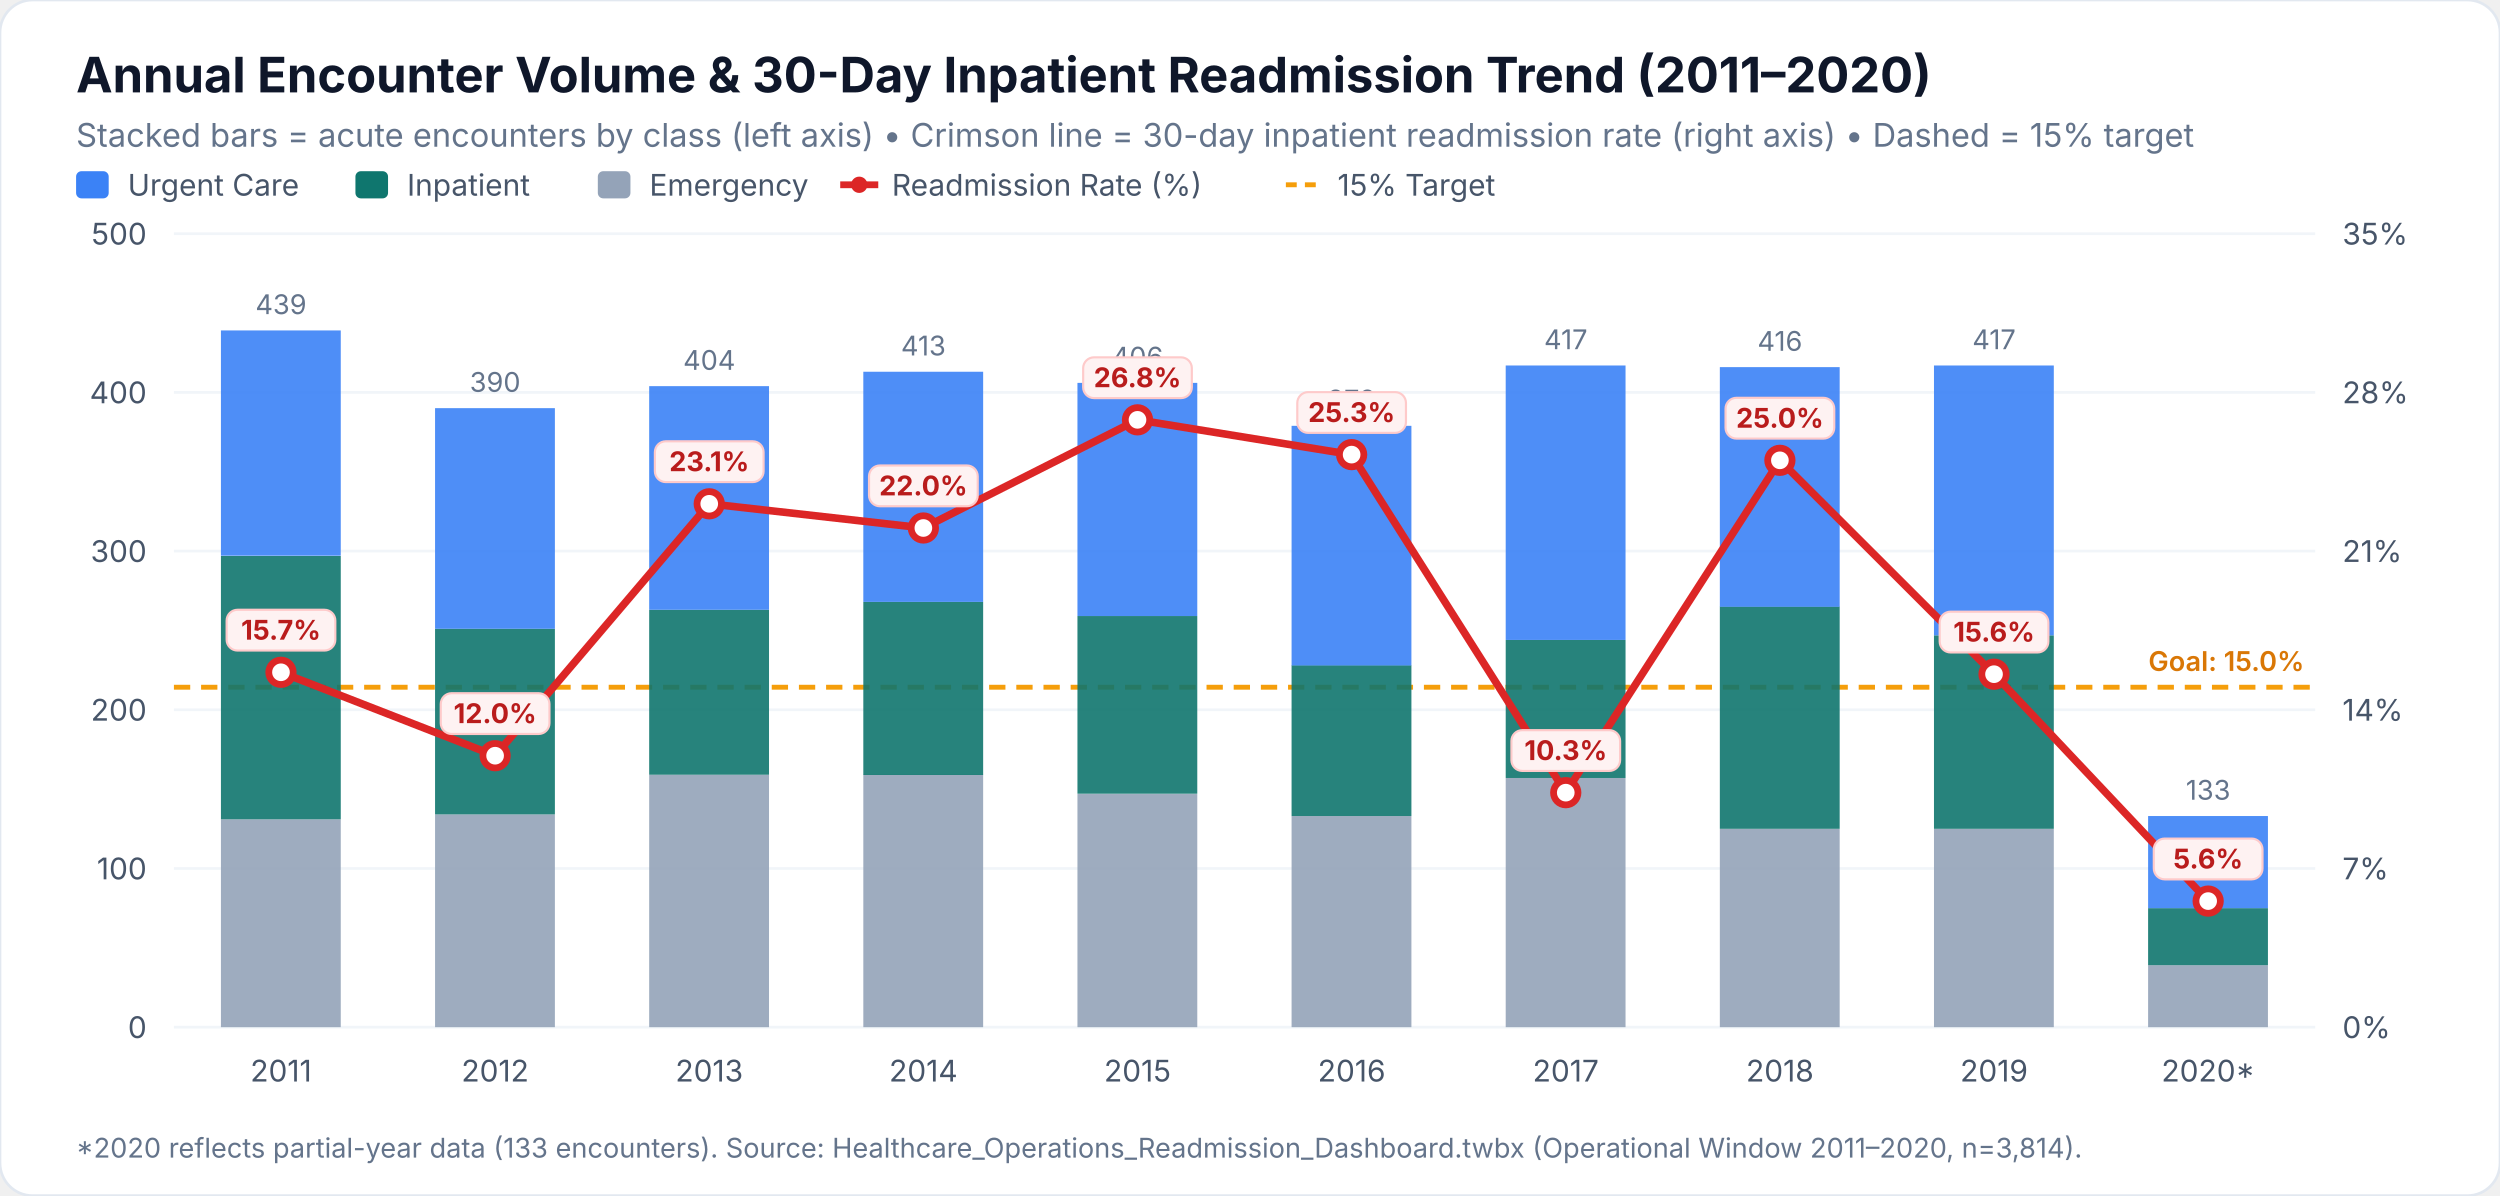
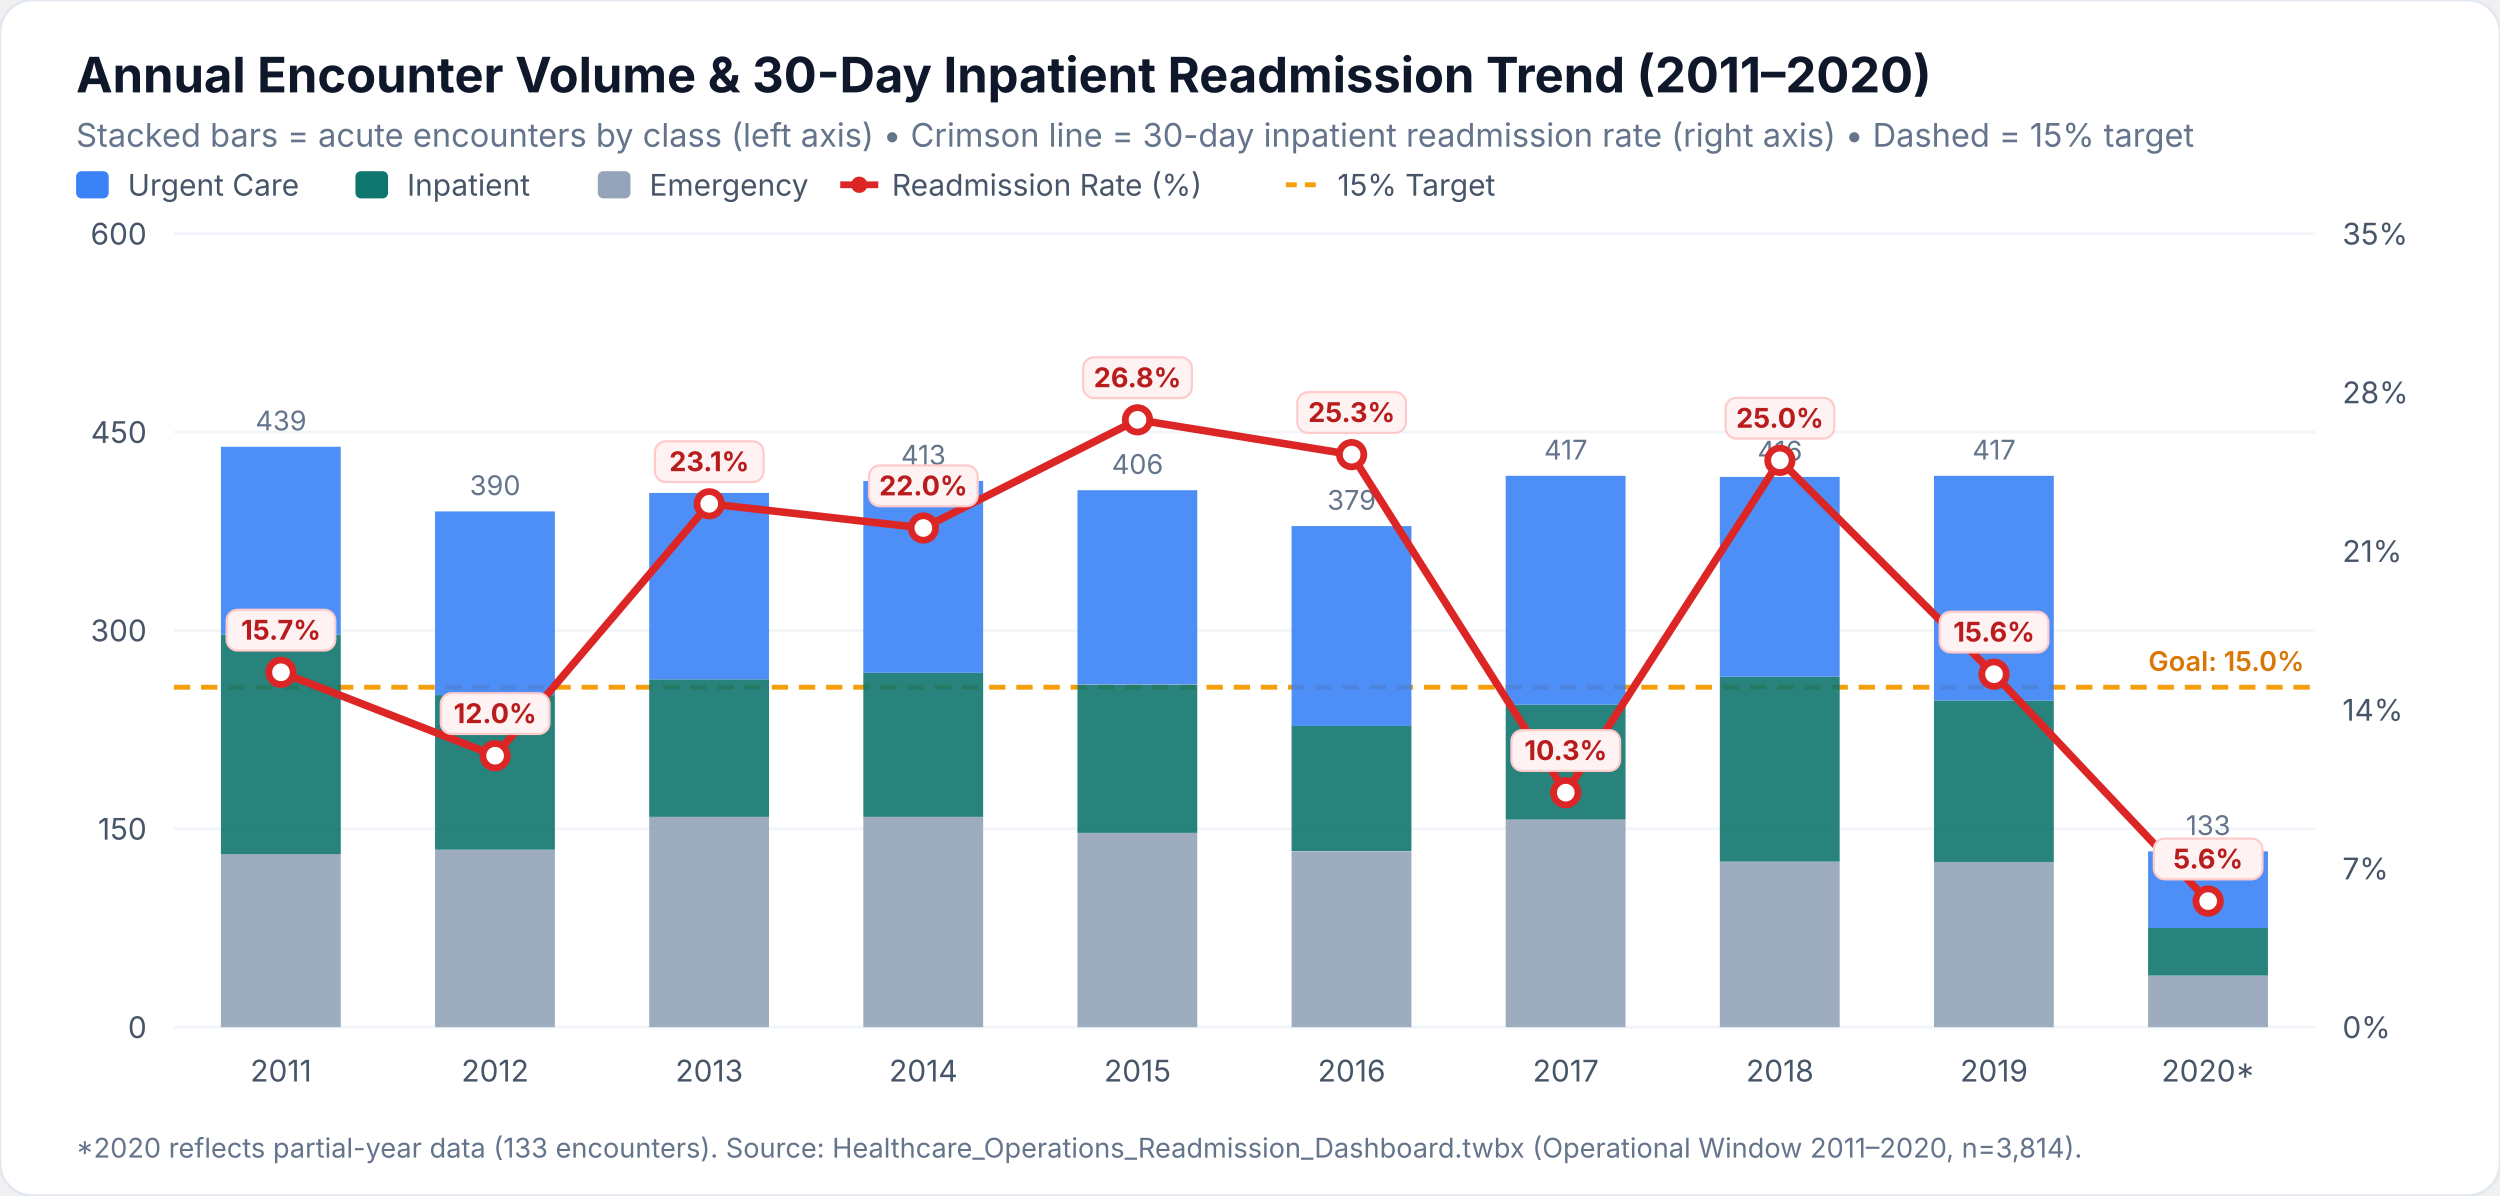
<svg xmlns="http://www.w3.org/2000/svg" viewBox="0 0 920 440" width="920" height="440" role="img" aria-label="Annual Encounter Volume &amp; 30-Day Inpatient Readmission Rate (2011-2020)">
  <rect width="920" height="440" rx="12" fill="#ffffff" stroke="#e2e8f0" stroke-width="1" />
  <text x="28" y="34" font-family="Inter, -apple-system, BlinkMacSystemFont, 'Segoe UI', Roboto, Helvetica, Arial, sans-serif" font-size="18" font-weight="700" fill="#0f172a">Annual Encounter Volume &amp; 30-Day Inpatient Readmission Trend (2011–2020)</text>
  <text x="28" y="54" font-family="Inter, -apple-system, BlinkMacSystemFont, 'Segoe UI', Roboto, Helvetica, Arial, sans-serif" font-size="12" fill="#64748b">Stacked bars = acute encounters by class (left axis)  •  Crimson line = 30-day inpatient readmission rate (right axis)  •  Dashed = 15% target</text>
  <rect x="28" y="63" width="12" height="10" rx="2" fill="#3b82f6" />
  <text x="47" y="72" font-family="Inter, -apple-system, BlinkMacSystemFont, 'Segoe UI', Roboto, Helvetica, Arial, sans-serif" font-size="11" fill="#475569">Urgent Care</text>
  <rect x="130.8" y="63" width="12" height="10" rx="2" fill="#0f766e" />
  <text x="149.8" y="72" font-family="Inter, -apple-system, BlinkMacSystemFont, 'Segoe UI', Roboto, Helvetica, Arial, sans-serif" font-size="11" fill="#475569">Inpatient</text>
  <rect x="220.0" y="63" width="12" height="10" rx="2" fill="#94a3b8" />
  <text x="239.0" y="72" font-family="Inter, -apple-system, BlinkMacSystemFont, 'Segoe UI', Roboto, Helvetica, Arial, sans-serif" font-size="11" fill="#475569">Emergency</text>
  <line x1="309.2" y1="68" x2="323.2" y2="68" stroke="#dc2626" stroke-width="2.5" />
  <circle cx="316.2" cy="68" r="3" fill="#dc2626" />
  <text x="328.2" y="72" font-family="Inter, -apple-system, BlinkMacSystemFont, 'Segoe UI', Roboto, Helvetica, Arial, sans-serif" font-size="11" fill="#475569">Readmission Rate (%)</text>
  <line x1="473.2" y1="68" x2="487.2" y2="68" stroke="#f59e0b" stroke-width="1.8" stroke-dasharray="4 3" />
  <text x="492.2" y="72" font-family="Inter, -apple-system, BlinkMacSystemFont, 'Segoe UI', Roboto, Helvetica, Arial, sans-serif" font-size="11" fill="#475569">15% Target</text>
  <line x1="64" y1="378.0" x2="852" y2="378.0" stroke="#f1f5f9" stroke-width="1" />
  <text x="54" y="382.0" text-anchor="end" font-family="Inter, -apple-system, BlinkMacSystemFont, 'Segoe UI', Roboto, Helvetica, Arial, sans-serif" font-size="11" fill="#475569">0</text>
-   <line x1="64" y1="319.6" x2="852" y2="319.6" stroke="#f1f5f9" stroke-width="1" />
-   <text x="54" y="323.6" text-anchor="end" font-family="Inter, -apple-system, BlinkMacSystemFont, 'Segoe UI', Roboto, Helvetica, Arial, sans-serif" font-size="11" fill="#475569">100</text>
-   <line x1="64" y1="261.2" x2="852" y2="261.2" stroke="#f1f5f9" stroke-width="1" />
-   <text x="54" y="265.2" text-anchor="end" font-family="Inter, -apple-system, BlinkMacSystemFont, 'Segoe UI', Roboto, Helvetica, Arial, sans-serif" font-size="11" fill="#475569">200</text>
-   <line x1="64" y1="202.8" x2="852" y2="202.8" stroke="#f1f5f9" stroke-width="1" />
-   <text x="54" y="206.8" text-anchor="end" font-family="Inter, -apple-system, BlinkMacSystemFont, 'Segoe UI', Roboto, Helvetica, Arial, sans-serif" font-size="11" fill="#475569">300</text>
-   <line x1="64" y1="144.4" x2="852" y2="144.4" stroke="#f1f5f9" stroke-width="1" />
-   <text x="54" y="148.4" text-anchor="end" font-family="Inter, -apple-system, BlinkMacSystemFont, 'Segoe UI', Roboto, Helvetica, Arial, sans-serif" font-size="11" fill="#475569">400</text>
+   <line x1="64" y1="305.0" x2="852" y2="305.0" stroke="#f1f5f9" stroke-width="1" />
+   <text x="54" y="309.0" text-anchor="end" font-family="Inter, -apple-system, BlinkMacSystemFont, 'Segoe UI', Roboto, Helvetica, Arial, sans-serif" font-size="11" fill="#475569">150</text>
+   <line x1="64" y1="232.0" x2="852" y2="232.0" stroke="#f1f5f9" stroke-width="1" />
+   <text x="54" y="236.0" text-anchor="end" font-family="Inter, -apple-system, BlinkMacSystemFont, 'Segoe UI', Roboto, Helvetica, Arial, sans-serif" font-size="11" fill="#475569">300</text>
+   <line x1="64" y1="159.0" x2="852" y2="159.0" stroke="#f1f5f9" stroke-width="1" />
+   <text x="54" y="163.0" text-anchor="end" font-family="Inter, -apple-system, BlinkMacSystemFont, 'Segoe UI', Roboto, Helvetica, Arial, sans-serif" font-size="11" fill="#475569">450</text>
  <line x1="64" y1="86.0" x2="852" y2="86.0" stroke="#f1f5f9" stroke-width="1" />
-   <text x="54" y="90.0" text-anchor="end" font-family="Inter, -apple-system, BlinkMacSystemFont, 'Segoe UI', Roboto, Helvetica, Arial, sans-serif" font-size="11" fill="#475569">500</text>
+   <text x="54" y="90.0" text-anchor="end" font-family="Inter, -apple-system, BlinkMacSystemFont, 'Segoe UI', Roboto, Helvetica, Arial, sans-serif" font-size="11" fill="#475569">600</text>
  <text x="862" y="382.0" text-anchor="start" font-family="Inter, -apple-system, BlinkMacSystemFont, 'Segoe UI', Roboto, Helvetica, Arial, sans-serif" font-size="11" fill="#475569">0%</text>
  <text x="862" y="323.6" text-anchor="start" font-family="Inter, -apple-system, BlinkMacSystemFont, 'Segoe UI', Roboto, Helvetica, Arial, sans-serif" font-size="11" fill="#475569">7%</text>
  <text x="862" y="265.2" text-anchor="start" font-family="Inter, -apple-system, BlinkMacSystemFont, 'Segoe UI', Roboto, Helvetica, Arial, sans-serif" font-size="11" fill="#475569">14%</text>
  <text x="862" y="206.8" text-anchor="start" font-family="Inter, -apple-system, BlinkMacSystemFont, 'Segoe UI', Roboto, Helvetica, Arial, sans-serif" font-size="11" fill="#475569">21%</text>
  <text x="862" y="148.4" text-anchor="start" font-family="Inter, -apple-system, BlinkMacSystemFont, 'Segoe UI', Roboto, Helvetica, Arial, sans-serif" font-size="11" fill="#475569">28%</text>
  <text x="862" y="90.0" text-anchor="start" font-family="Inter, -apple-system, BlinkMacSystemFont, 'Segoe UI', Roboto, Helvetica, Arial, sans-serif" font-size="11" fill="#475569">35%</text>
  <line x1="64" y1="252.9" x2="852" y2="252.9" stroke="#f59e0b" stroke-width="1.8" stroke-dasharray="6 4" />
  <text x="848" y="246.9" text-anchor="end" font-family="Inter, -apple-system, BlinkMacSystemFont, 'Segoe UI', Roboto, Helvetica, Arial, sans-serif" font-size="10" font-weight="600" fill="#d97706">Goal: 15.0%</text>
-   <rect x="81.3" y="301.5" width="44.1" height="76.5" fill="#94a3b8" opacity="0.9" />
-   <rect x="81.3" y="204.6" width="44.1" height="96.9" fill="#0f766e" opacity="0.9" />
-   <rect x="81.3" y="121.6" width="44.1" height="82.9" fill="#3b82f6" opacity="0.9" />
-   <text x="103.4" y="115.6" text-anchor="middle" font-family="Inter, -apple-system, BlinkMacSystemFont, 'Segoe UI', Roboto, Helvetica, Arial, sans-serif" font-size="10" fill="#64748b">439</text>
+   <rect x="81.3" y="314.2" width="44.1" height="63.8" fill="#94a3b8" opacity="0.9" />
+   <rect x="81.3" y="233.5" width="44.1" height="80.8" fill="#0f766e" opacity="0.9" />
+   <rect x="81.3" y="164.4" width="44.1" height="69.1" fill="#3b82f6" opacity="0.9" />
+   <text x="103.4" y="158.4" text-anchor="middle" font-family="Inter, -apple-system, BlinkMacSystemFont, 'Segoe UI', Roboto, Helvetica, Arial, sans-serif" font-size="10" fill="#64748b">439</text>
  <text x="103.4" y="398" text-anchor="middle" font-family="Inter, -apple-system, BlinkMacSystemFont, 'Segoe UI', Roboto, Helvetica, Arial, sans-serif" font-size="11" fill="#475569">2011</text>
-   <rect x="160.1" y="299.7" width="44.1" height="78.3" fill="#94a3b8" opacity="0.9" />
-   <rect x="160.1" y="231.4" width="44.1" height="68.3" fill="#0f766e" opacity="0.9" />
-   <rect x="160.1" y="150.2" width="44.1" height="81.2" fill="#3b82f6" opacity="0.9" />
-   <text x="182.2" y="144.2" text-anchor="middle" font-family="Inter, -apple-system, BlinkMacSystemFont, 'Segoe UI', Roboto, Helvetica, Arial, sans-serif" font-size="10" fill="#64748b">390</text>
+   <rect x="160.1" y="312.8" width="44.1" height="65.2" fill="#94a3b8" opacity="0.9" />
+   <rect x="160.1" y="255.8" width="44.1" height="56.9" fill="#0f766e" opacity="0.9" />
+   <rect x="160.1" y="188.2" width="44.1" height="67.6" fill="#3b82f6" opacity="0.9" />
+   <text x="182.2" y="182.2" text-anchor="middle" font-family="Inter, -apple-system, BlinkMacSystemFont, 'Segoe UI', Roboto, Helvetica, Arial, sans-serif" font-size="10" fill="#64748b">390</text>
  <text x="182.2" y="398" text-anchor="middle" font-family="Inter, -apple-system, BlinkMacSystemFont, 'Segoe UI', Roboto, Helvetica, Arial, sans-serif" font-size="11" fill="#475569">2012</text>
-   <rect x="238.9" y="285.1" width="44.1" height="92.9" fill="#94a3b8" opacity="0.9" />
-   <rect x="238.9" y="224.4" width="44.1" height="60.7" fill="#0f766e" opacity="0.9" />
-   <rect x="238.9" y="142.1" width="44.1" height="82.3" fill="#3b82f6" opacity="0.9" />
-   <text x="261.0" y="136.1" text-anchor="middle" font-family="Inter, -apple-system, BlinkMacSystemFont, 'Segoe UI', Roboto, Helvetica, Arial, sans-serif" font-size="10" fill="#64748b">404</text>
+   <rect x="238.9" y="300.6" width="44.1" height="77.4" fill="#94a3b8" opacity="0.9" />
+   <rect x="238.9" y="250.0" width="44.1" height="50.6" fill="#0f766e" opacity="0.9" />
+   <rect x="238.9" y="181.4" width="44.1" height="68.6" fill="#3b82f6" opacity="0.9" />
+   <text x="261.0" y="175.4" text-anchor="middle" font-family="Inter, -apple-system, BlinkMacSystemFont, 'Segoe UI', Roboto, Helvetica, Arial, sans-serif" font-size="10" fill="#64748b">404</text>
  <text x="261.0" y="398" text-anchor="middle" font-family="Inter, -apple-system, BlinkMacSystemFont, 'Segoe UI', Roboto, Helvetica, Arial, sans-serif" font-size="11" fill="#475569">2013</text>
-   <rect x="317.7" y="285.1" width="44.1" height="92.9" fill="#94a3b8" opacity="0.9" />
-   <rect x="317.7" y="221.5" width="44.1" height="63.7" fill="#0f766e" opacity="0.9" />
-   <rect x="317.7" y="136.8" width="44.1" height="84.7" fill="#3b82f6" opacity="0.9" />
-   <text x="339.8" y="130.8" text-anchor="middle" font-family="Inter, -apple-system, BlinkMacSystemFont, 'Segoe UI', Roboto, Helvetica, Arial, sans-serif" font-size="10" fill="#64748b">413</text>
+   <rect x="317.7" y="300.6" width="44.1" height="77.4" fill="#94a3b8" opacity="0.9" />
+   <rect x="317.7" y="247.6" width="44.1" height="53.0" fill="#0f766e" opacity="0.9" />
+   <rect x="317.7" y="177.0" width="44.1" height="70.6" fill="#3b82f6" opacity="0.9" />
+   <text x="339.8" y="171.0" text-anchor="middle" font-family="Inter, -apple-system, BlinkMacSystemFont, 'Segoe UI', Roboto, Helvetica, Arial, sans-serif" font-size="10" fill="#64748b">413</text>
  <text x="339.8" y="398" text-anchor="middle" font-family="Inter, -apple-system, BlinkMacSystemFont, 'Segoe UI', Roboto, Helvetica, Arial, sans-serif" font-size="11" fill="#475569">2014</text>
-   <rect x="396.5" y="292.2" width="44.1" height="85.8" fill="#94a3b8" opacity="0.9" />
-   <rect x="396.5" y="226.7" width="44.1" height="65.4" fill="#0f766e" opacity="0.9" />
-   <rect x="396.5" y="140.9" width="44.1" height="85.8" fill="#3b82f6" opacity="0.9" />
-   <text x="418.6" y="134.9" text-anchor="middle" font-family="Inter, -apple-system, BlinkMacSystemFont, 'Segoe UI', Roboto, Helvetica, Arial, sans-serif" font-size="10" fill="#64748b">406</text>
+   <rect x="396.5" y="306.5" width="44.1" height="71.5" fill="#94a3b8" opacity="0.9" />
+   <rect x="396.5" y="252.0" width="44.1" height="54.5" fill="#0f766e" opacity="0.9" />
+   <rect x="396.5" y="180.4" width="44.1" height="71.5" fill="#3b82f6" opacity="0.9" />
+   <text x="418.6" y="174.4" text-anchor="middle" font-family="Inter, -apple-system, BlinkMacSystemFont, 'Segoe UI', Roboto, Helvetica, Arial, sans-serif" font-size="10" fill="#64748b">406</text>
  <text x="418.6" y="398" text-anchor="middle" font-family="Inter, -apple-system, BlinkMacSystemFont, 'Segoe UI', Roboto, Helvetica, Arial, sans-serif" font-size="11" fill="#475569">2015</text>
-   <rect x="475.3" y="300.3" width="44.1" height="77.7" fill="#94a3b8" opacity="0.9" />
-   <rect x="475.3" y="244.8" width="44.1" height="55.5" fill="#0f766e" opacity="0.9" />
-   <rect x="475.3" y="156.7" width="44.1" height="88.2" fill="#3b82f6" opacity="0.9" />
-   <text x="497.4" y="150.7" text-anchor="middle" font-family="Inter, -apple-system, BlinkMacSystemFont, 'Segoe UI', Roboto, Helvetica, Arial, sans-serif" font-size="10" fill="#64748b">379</text>
+   <rect x="475.3" y="313.3" width="44.1" height="64.7" fill="#94a3b8" opacity="0.9" />
+   <rect x="475.3" y="267.0" width="44.1" height="46.2" fill="#0f766e" opacity="0.9" />
+   <rect x="475.3" y="193.6" width="44.1" height="73.5" fill="#3b82f6" opacity="0.9" />
+   <text x="497.4" y="187.6" text-anchor="middle" font-family="Inter, -apple-system, BlinkMacSystemFont, 'Segoe UI', Roboto, Helvetica, Arial, sans-serif" font-size="10" fill="#64748b">379</text>
  <text x="497.4" y="398" text-anchor="middle" font-family="Inter, -apple-system, BlinkMacSystemFont, 'Segoe UI', Roboto, Helvetica, Arial, sans-serif" font-size="11" fill="#475569">2016</text>
-   <rect x="554.1" y="286.3" width="44.1" height="91.7" fill="#94a3b8" opacity="0.9" />
-   <rect x="554.1" y="235.5" width="44.1" height="50.8" fill="#0f766e" opacity="0.9" />
-   <rect x="554.1" y="134.5" width="44.1" height="101.0" fill="#3b82f6" opacity="0.9" />
-   <text x="576.2" y="128.5" text-anchor="middle" font-family="Inter, -apple-system, BlinkMacSystemFont, 'Segoe UI', Roboto, Helvetica, Arial, sans-serif" font-size="10" fill="#64748b">417</text>
+   <rect x="554.1" y="301.6" width="44.1" height="76.4" fill="#94a3b8" opacity="0.9" />
+   <rect x="554.1" y="259.3" width="44.1" height="42.3" fill="#0f766e" opacity="0.9" />
+   <rect x="554.1" y="175.1" width="44.1" height="84.2" fill="#3b82f6" opacity="0.9" />
+   <text x="576.2" y="169.1" text-anchor="middle" font-family="Inter, -apple-system, BlinkMacSystemFont, 'Segoe UI', Roboto, Helvetica, Arial, sans-serif" font-size="10" fill="#64748b">417</text>
  <text x="576.2" y="398" text-anchor="middle" font-family="Inter, -apple-system, BlinkMacSystemFont, 'Segoe UI', Roboto, Helvetica, Arial, sans-serif" font-size="11" fill="#475569">2017</text>
-   <rect x="632.9" y="305.0" width="44.1" height="73.0" fill="#94a3b8" opacity="0.9" />
-   <rect x="632.9" y="223.2" width="44.1" height="81.8" fill="#0f766e" opacity="0.9" />
-   <rect x="632.9" y="135.1" width="44.1" height="88.2" fill="#3b82f6" opacity="0.9" />
-   <text x="655.0" y="129.1" text-anchor="middle" font-family="Inter, -apple-system, BlinkMacSystemFont, 'Segoe UI', Roboto, Helvetica, Arial, sans-serif" font-size="10" fill="#64748b">416</text>
+   <rect x="632.9" y="317.2" width="44.1" height="60.8" fill="#94a3b8" opacity="0.9" />
+   <rect x="632.9" y="249.0" width="44.1" height="68.1" fill="#0f766e" opacity="0.9" />
+   <rect x="632.9" y="175.5" width="44.1" height="73.5" fill="#3b82f6" opacity="0.9" />
+   <text x="655.0" y="169.5" text-anchor="middle" font-family="Inter, -apple-system, BlinkMacSystemFont, 'Segoe UI', Roboto, Helvetica, Arial, sans-serif" font-size="10" fill="#64748b">416</text>
  <text x="655.0" y="398" text-anchor="middle" font-family="Inter, -apple-system, BlinkMacSystemFont, 'Segoe UI', Roboto, Helvetica, Arial, sans-serif" font-size="11" fill="#475569">2018</text>
-   <rect x="711.7" y="305.0" width="44.1" height="73.0" fill="#94a3b8" opacity="0.9" />
-   <rect x="711.7" y="233.8" width="44.1" height="71.2" fill="#0f766e" opacity="0.9" />
-   <rect x="711.7" y="134.5" width="44.1" height="99.3" fill="#3b82f6" opacity="0.9" />
-   <text x="733.8" y="128.5" text-anchor="middle" font-family="Inter, -apple-system, BlinkMacSystemFont, 'Segoe UI', Roboto, Helvetica, Arial, sans-serif" font-size="10" fill="#64748b">417</text>
+   <rect x="711.7" y="317.2" width="44.1" height="60.8" fill="#94a3b8" opacity="0.9" />
+   <rect x="711.7" y="257.8" width="44.1" height="59.4" fill="#0f766e" opacity="0.9" />
+   <rect x="711.7" y="175.1" width="44.1" height="82.7" fill="#3b82f6" opacity="0.9" />
+   <text x="733.8" y="169.1" text-anchor="middle" font-family="Inter, -apple-system, BlinkMacSystemFont, 'Segoe UI', Roboto, Helvetica, Arial, sans-serif" font-size="10" fill="#64748b">417</text>
  <text x="733.8" y="398" text-anchor="middle" font-family="Inter, -apple-system, BlinkMacSystemFont, 'Segoe UI', Roboto, Helvetica, Arial, sans-serif" font-size="11" fill="#475569">2019</text>
-   <rect x="790.5" y="355.2" width="44.1" height="22.8" fill="#94a3b8" opacity="0.9" />
-   <rect x="790.5" y="334.2" width="44.1" height="21.0" fill="#0f766e" opacity="0.9" />
-   <rect x="790.5" y="300.3" width="44.1" height="33.9" fill="#3b82f6" opacity="0.9" />
-   <text x="812.6" y="294.3" text-anchor="middle" font-family="Inter, -apple-system, BlinkMacSystemFont, 'Segoe UI', Roboto, Helvetica, Arial, sans-serif" font-size="10" fill="#64748b">133</text>
+   <rect x="790.5" y="359.0" width="44.1" height="19.0" fill="#94a3b8" opacity="0.9" />
+   <rect x="790.5" y="341.5" width="44.1" height="17.5" fill="#0f766e" opacity="0.9" />
+   <rect x="790.5" y="313.3" width="44.1" height="28.2" fill="#3b82f6" opacity="0.9" />
+   <text x="812.6" y="307.3" text-anchor="middle" font-family="Inter, -apple-system, BlinkMacSystemFont, 'Segoe UI', Roboto, Helvetica, Arial, sans-serif" font-size="10" fill="#64748b">133</text>
  <text x="812.6" y="398" text-anchor="middle" font-family="Inter, -apple-system, BlinkMacSystemFont, 'Segoe UI', Roboto, Helvetica, Arial, sans-serif" font-size="11" fill="#475569">2020*</text>
  <path d="M 103.4 247.4 L 182.2 278.1 L 261.0 185.4 L 339.8 194.3 L 418.6 154.5 L 497.4 167.3 L 576.2 291.7 L 655.0 169.4 L 733.8 248.1 L 812.6 331.6" fill="none" stroke="#dc2626" stroke-width="2.8" stroke-linejoin="round" />
  <circle cx="103.4" cy="247.4" r="4.5" fill="#ffffff" stroke="#dc2626" stroke-width="2.5" />
  <rect x="83.4" y="224.4" width="40" height="15" rx="4" fill="#fef2f2" stroke="#fecaca" stroke-width="0.8" />
  <text x="103.4" y="235.4" text-anchor="middle" font-family="Inter, -apple-system, BlinkMacSystemFont, 'Segoe UI', Roboto, Helvetica, Arial, sans-serif" font-size="10" font-weight="700" fill="#b91c1c">15.7%</text>
  <circle cx="182.2" cy="278.1" r="4.5" fill="#ffffff" stroke="#dc2626" stroke-width="2.5" />
  <rect x="162.2" y="255.1" width="40" height="15" rx="4" fill="#fef2f2" stroke="#fecaca" stroke-width="0.8" />
  <text x="182.2" y="266.1" text-anchor="middle" font-family="Inter, -apple-system, BlinkMacSystemFont, 'Segoe UI', Roboto, Helvetica, Arial, sans-serif" font-size="10" font-weight="700" fill="#b91c1c">12.0%</text>
  <circle cx="261.0" cy="185.4" r="4.5" fill="#ffffff" stroke="#dc2626" stroke-width="2.5" />
  <rect x="241.0" y="162.4" width="40" height="15" rx="4" fill="#fef2f2" stroke="#fecaca" stroke-width="0.8" />
  <text x="261.0" y="173.4" text-anchor="middle" font-family="Inter, -apple-system, BlinkMacSystemFont, 'Segoe UI', Roboto, Helvetica, Arial, sans-serif" font-size="10" font-weight="700" fill="#b91c1c">23.1%</text>
  <circle cx="339.8" cy="194.3" r="4.5" fill="#ffffff" stroke="#dc2626" stroke-width="2.5" />
  <rect x="319.8" y="171.3" width="40" height="15" rx="4" fill="#fef2f2" stroke="#fecaca" stroke-width="0.8" />
  <text x="339.8" y="182.3" text-anchor="middle" font-family="Inter, -apple-system, BlinkMacSystemFont, 'Segoe UI', Roboto, Helvetica, Arial, sans-serif" font-size="10" font-weight="700" fill="#b91c1c">22.0%</text>
  <circle cx="418.6" cy="154.5" r="4.5" fill="#ffffff" stroke="#dc2626" stroke-width="2.5" />
  <rect x="398.6" y="131.5" width="40" height="15" rx="4" fill="#fef2f2" stroke="#fecaca" stroke-width="0.8" />
  <text x="418.6" y="142.5" text-anchor="middle" font-family="Inter, -apple-system, BlinkMacSystemFont, 'Segoe UI', Roboto, Helvetica, Arial, sans-serif" font-size="10" font-weight="700" fill="#b91c1c">26.8%</text>
  <circle cx="497.4" cy="167.3" r="4.5" fill="#ffffff" stroke="#dc2626" stroke-width="2.5" />
  <rect x="477.4" y="144.3" width="40" height="15" rx="4" fill="#fef2f2" stroke="#fecaca" stroke-width="0.8" />
  <text x="497.4" y="155.3" text-anchor="middle" font-family="Inter, -apple-system, BlinkMacSystemFont, 'Segoe UI', Roboto, Helvetica, Arial, sans-serif" font-size="10" font-weight="700" fill="#b91c1c">25.3%</text>
  <circle cx="576.2" cy="291.7" r="4.5" fill="#ffffff" stroke="#dc2626" stroke-width="2.5" />
  <rect x="556.2" y="268.7" width="40" height="15" rx="4" fill="#fef2f2" stroke="#fecaca" stroke-width="0.8" />
  <text x="576.2" y="279.7" text-anchor="middle" font-family="Inter, -apple-system, BlinkMacSystemFont, 'Segoe UI', Roboto, Helvetica, Arial, sans-serif" font-size="10" font-weight="700" fill="#b91c1c">10.3%</text>
  <circle cx="655.0" cy="169.4" r="4.5" fill="#ffffff" stroke="#dc2626" stroke-width="2.5" />
  <rect x="635.0" y="146.4" width="40" height="15" rx="4" fill="#fef2f2" stroke="#fecaca" stroke-width="0.8" />
  <text x="655.0" y="157.4" text-anchor="middle" font-family="Inter, -apple-system, BlinkMacSystemFont, 'Segoe UI', Roboto, Helvetica, Arial, sans-serif" font-size="10" font-weight="700" fill="#b91c1c">25.0%</text>
  <circle cx="733.8" cy="248.1" r="4.5" fill="#ffffff" stroke="#dc2626" stroke-width="2.5" />
  <rect x="713.8" y="225.1" width="40" height="15" rx="4" fill="#fef2f2" stroke="#fecaca" stroke-width="0.8" />
  <text x="733.8" y="236.1" text-anchor="middle" font-family="Inter, -apple-system, BlinkMacSystemFont, 'Segoe UI', Roboto, Helvetica, Arial, sans-serif" font-size="10" font-weight="700" fill="#b91c1c">15.6%</text>
  <circle cx="812.6" cy="331.6" r="4.5" fill="#ffffff" stroke="#dc2626" stroke-width="2.5" />
  <rect x="792.6" y="308.6" width="40" height="15" rx="4" fill="#fef2f2" stroke="#fecaca" stroke-width="0.8" />
  <text x="812.6" y="319.6" text-anchor="middle" font-family="Inter, -apple-system, BlinkMacSystemFont, 'Segoe UI', Roboto, Helvetica, Arial, sans-serif" font-size="10" font-weight="700" fill="#b91c1c">5.6%</text>
  <text x="28" y="426" font-family="Inter, -apple-system, BlinkMacSystemFont, 'Segoe UI', Roboto, Helvetica, Arial, sans-serif" font-size="10" fill="#64748b">*2020 reflects partial-year data (133 encounters). Source: Healthcare_Operations_Readmission_Dashboard.twbx (Operational Window 2011–2020, n=3,814).</text>
</svg>
